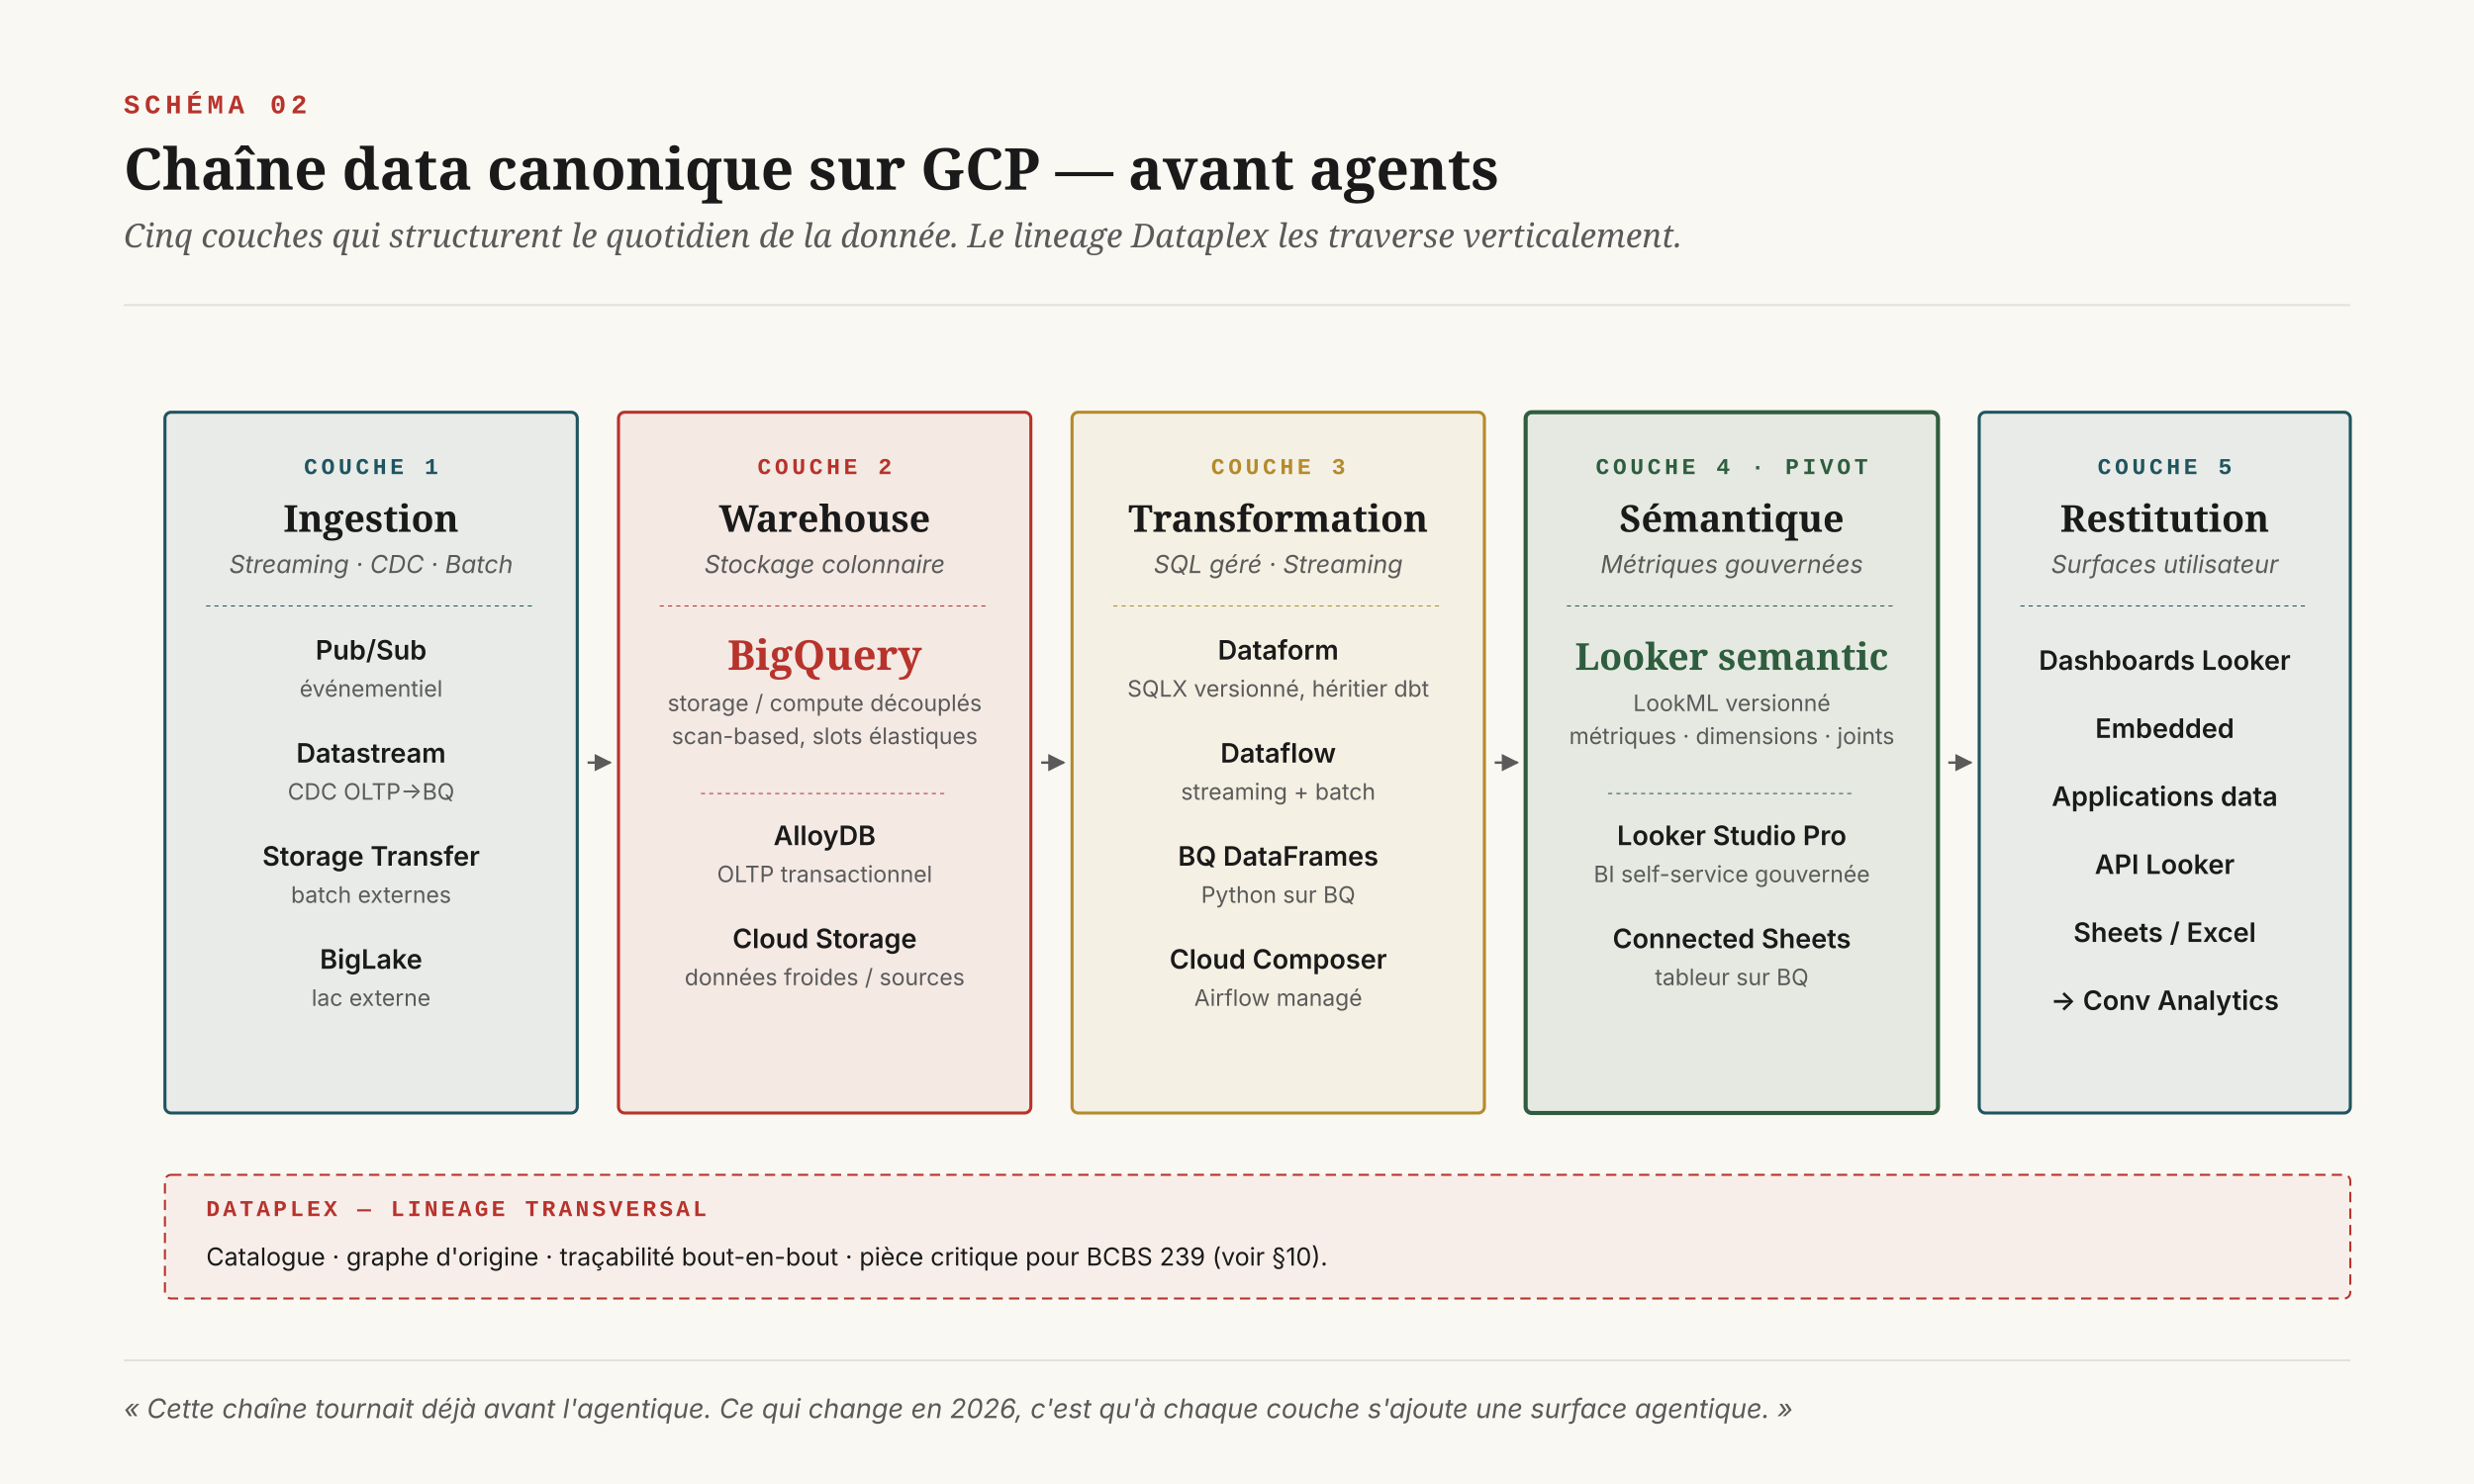
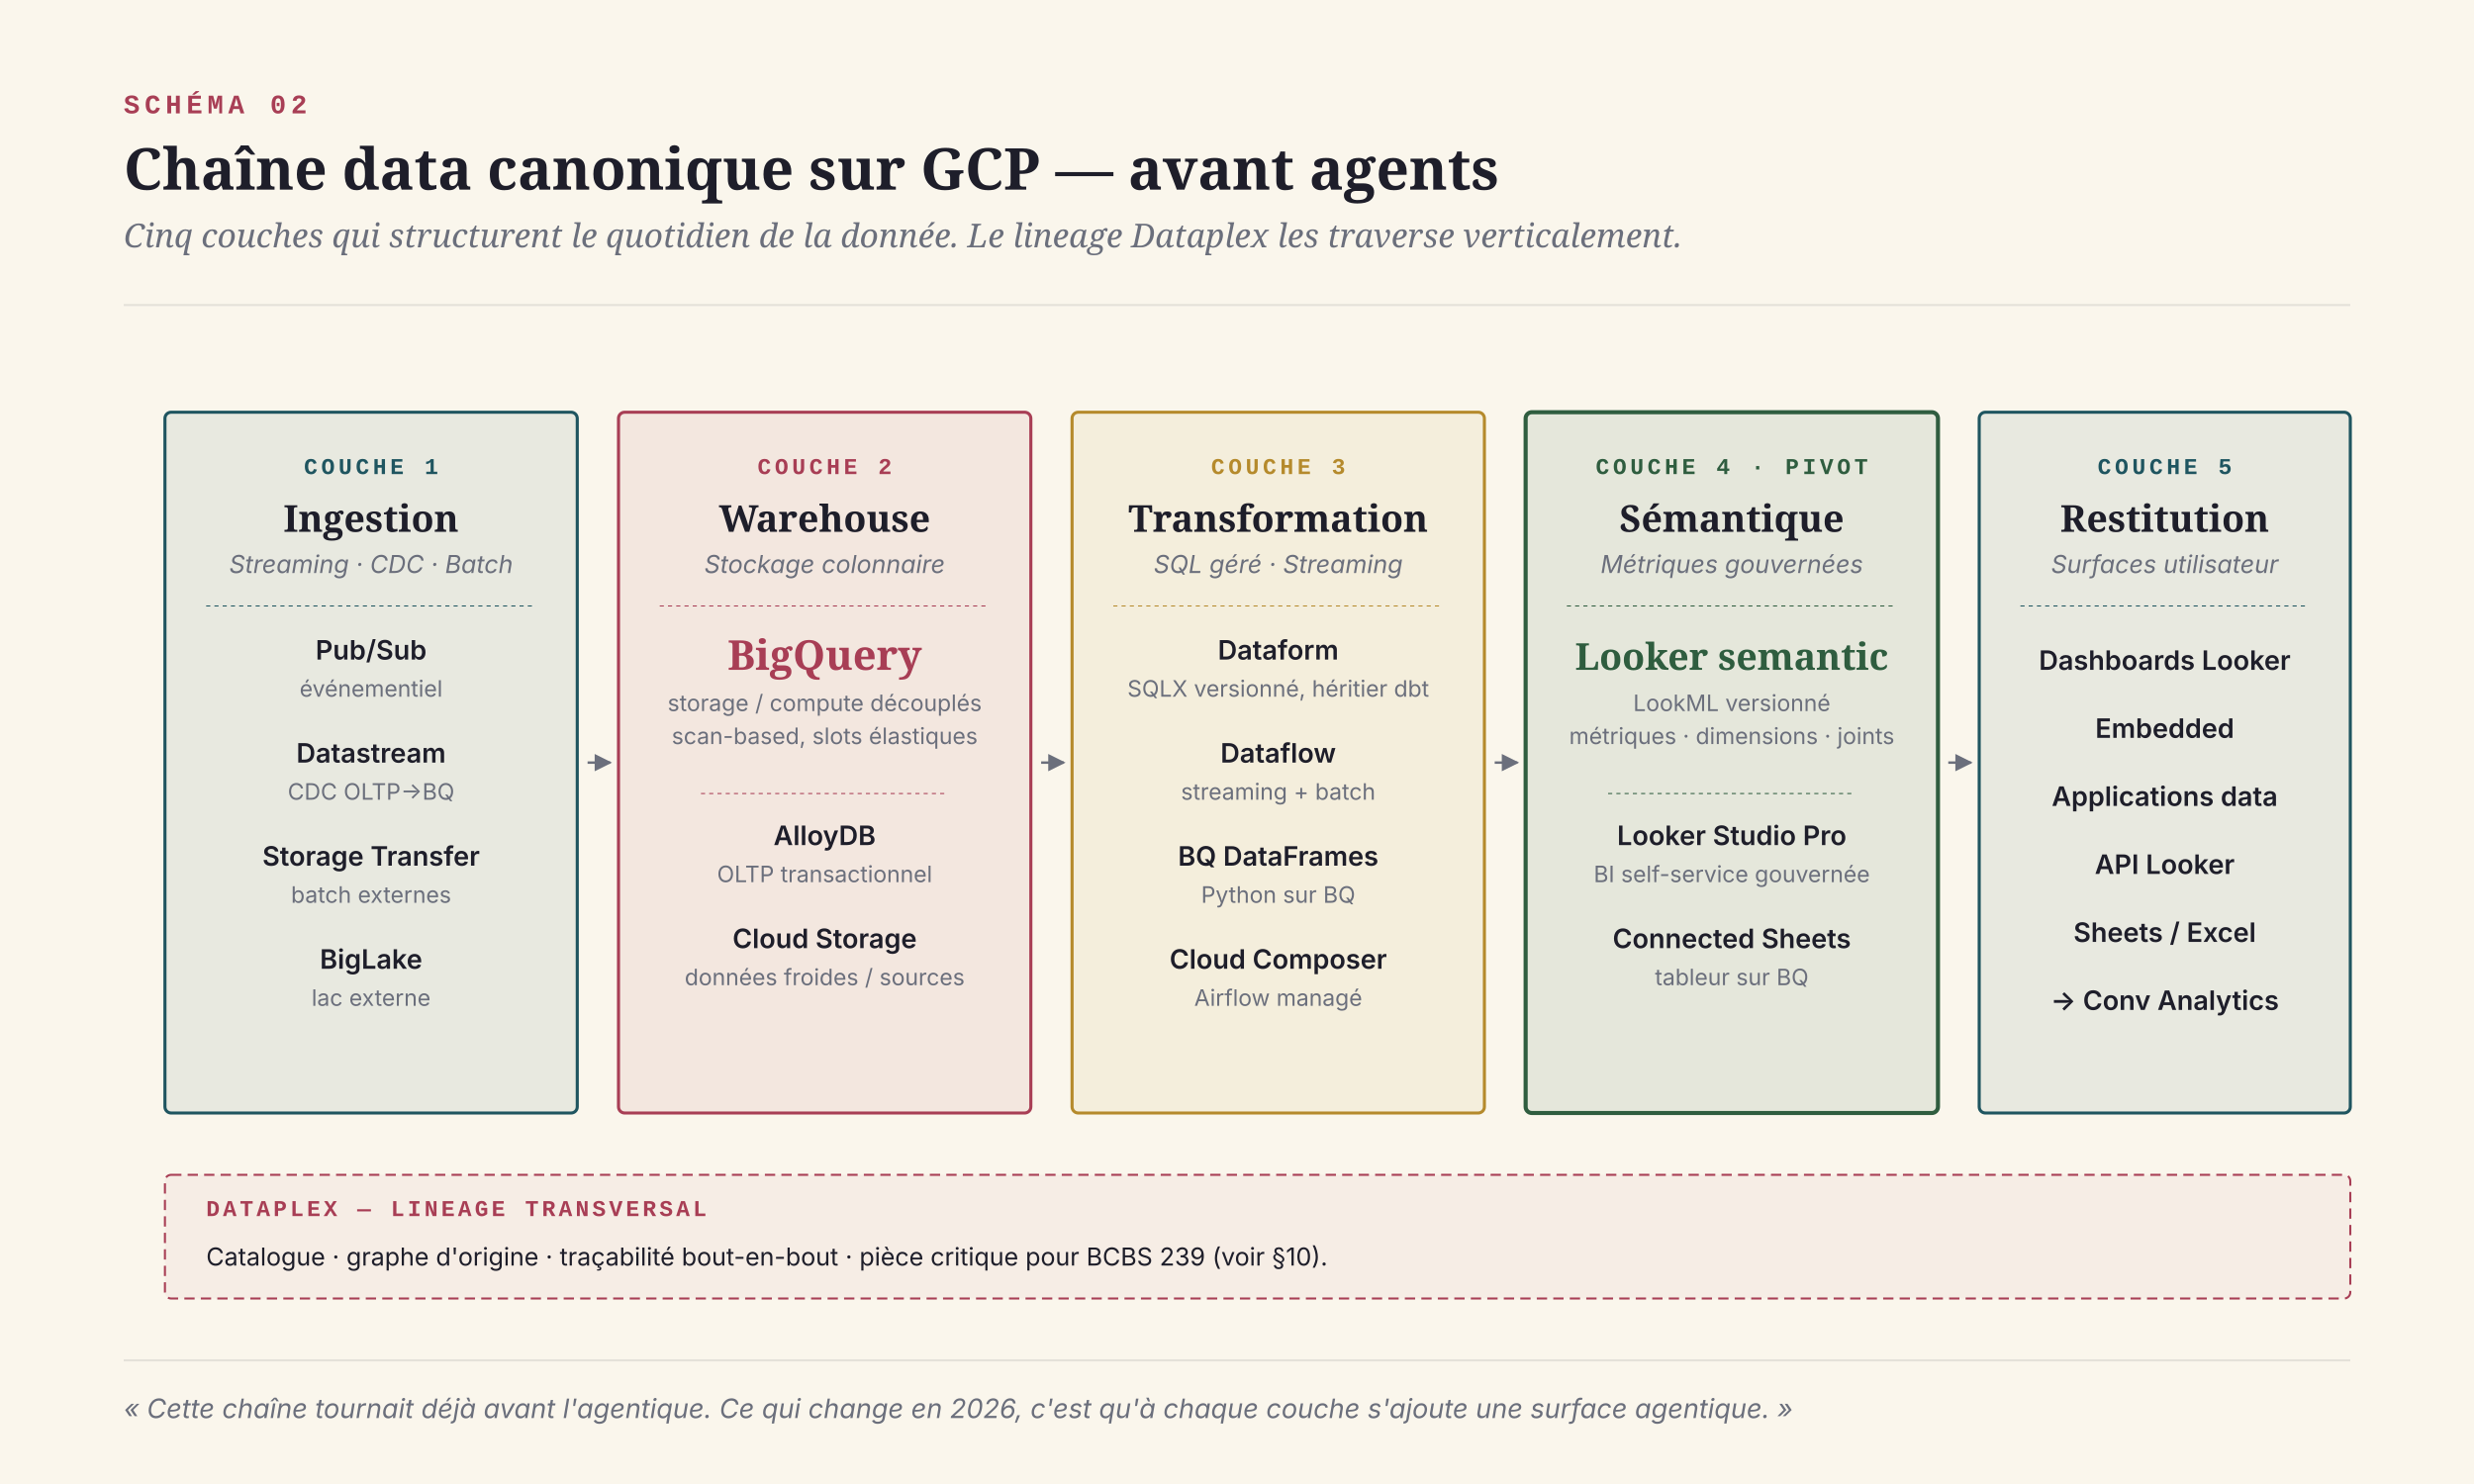
<svg xmlns="http://www.w3.org/2000/svg" viewBox="0 0 1200 720" data-schema-id="schema-02" role="img" aria-labelledby="schema-02-title schema-02-desc">
  <defs>
    <style>
      .display { font-family: 'Spectral', 'Source Serif Pro', Georgia, serif; }
      .body { font-family: 'Inter', system-ui, sans-serif; }
      .mono { font-family: 'JetBrains Mono', 'Courier New', monospace; }
      .interactive { cursor: pointer; outline: none; }
      .interactive:focus-visible &gt; .layer-frame,
      .interactive:hover &gt; .layer-frame { filter: brightness(0.97); }
    </style>
    <marker id="arr2" viewBox="0 0 10 10" refX="9" refY="5" markerWidth="7" markerHeight="7" orient="auto">
-       <path d="M 0 0 L 10 5 L 0 10 z" fill="#5A5A5A" />
+       <path d="M 0 0 L 10 5 L 0 10 z" fill="#6b6f7c" />
    </marker>
  </defs>
-   <rect x="0" y="0" width="1200" height="720" fill="#FAF8F3" />
-   <text x="60" y="55" class="mono" font-size="13" font-weight="600" fill="#B7332C" letter-spacing="0.18em">SCHÉMA 02</text>
-   <text x="60" y="92" class="display" font-size="28" font-weight="600" fill="#1A1A1A">Chaîne data canonique sur GCP — avant agents</text>
-   <text x="60" y="120" class="display" font-size="16" font-style="italic" fill="#5A5A5A">Cinq couches qui structurent le quotidien de la donnée. Le lineage Dataplex les traverse verticalement.</text>
-   <line x1="60" y1="148" x2="1140" y2="148" stroke="#E5E1D8" stroke-width="1" />
+   <rect x="0" y="0" width="1200" height="720" fill="#faf6ec" />
+   <text x="60" y="55" class="mono" font-size="13" font-weight="600" fill="#a83e55" letter-spacing="0.18em">SCHÉMA 02</text>
+   <text x="60" y="92" class="display" font-size="28" font-weight="600" fill="#1e1e2a">Chaîne data canonique sur GCP — avant agents</text>
+   <text x="60" y="120" class="display" font-size="16" font-style="italic" fill="#6b6f7c">Cinq couches qui structurent le quotidien de la donnée. Le lineage Dataplex les traverse verticalement.</text>
+   <line x1="60" y1="148" x2="1140" y2="148" stroke="rgba(30,30,42,0.10)" stroke-width="1" />
  <g class="interactive" data-card="couche-ingestion" tabindex="0" role="button" aria-label="Couche ingestion">
    <rect class="layer-frame" x="80" y="200" width="200" height="340" rx="3" fill="#1F5560" fill-opacity="0.08" stroke="#1F5560" stroke-width="1.5" />
    <text x="180" y="230" class="mono" font-size="11" font-weight="600" fill="#1F5560" letter-spacing="0.16em" text-anchor="middle">COUCHE 1</text>
-     <text x="180" y="258" class="display" font-size="18" font-weight="600" fill="#1A1A1A" text-anchor="middle">Ingestion</text>
-     <text x="180" y="278" class="body" font-size="12" font-style="italic" fill="#5A5A5A" text-anchor="middle">Streaming · CDC · Batch</text>
+     <text x="180" y="258" class="display" font-size="18" font-weight="600" fill="#1e1e2a" text-anchor="middle">Ingestion</text>
+     <text x="180" y="278" class="body" font-size="12" font-style="italic" fill="#6b6f7c" text-anchor="middle">Streaming · CDC · Batch</text>
    <line x1="100" y1="294" x2="260" y2="294" stroke="#1F5560" stroke-width="0.5" stroke-dasharray="2,2" />
-     <text x="180" y="320" class="body" font-size="13" font-weight="600" fill="#1A1A1A" text-anchor="middle">Pub/Sub</text>
-     <text x="180" y="338" class="body" font-size="11" fill="#5A5A5A" text-anchor="middle">événementiel</text>
-     <text x="180" y="370" class="body" font-size="13" font-weight="600" fill="#1A1A1A" text-anchor="middle">Datastream</text>
-     <text x="180" y="388" class="body" font-size="11" fill="#5A5A5A" text-anchor="middle">CDC OLTP→BQ</text>
-     <text x="180" y="420" class="body" font-size="13" font-weight="600" fill="#1A1A1A" text-anchor="middle">Storage Transfer</text>
-     <text x="180" y="438" class="body" font-size="11" fill="#5A5A5A" text-anchor="middle">batch externes</text>
-     <text x="180" y="470" class="body" font-size="13" font-weight="600" fill="#1A1A1A" text-anchor="middle">BigLake</text>
-     <text x="180" y="488" class="body" font-size="11" fill="#5A5A5A" text-anchor="middle">lac externe</text>
+     <text x="180" y="320" class="body" font-size="13" font-weight="600" fill="#1e1e2a" text-anchor="middle">Pub/Sub</text>
+     <text x="180" y="338" class="body" font-size="11" fill="#6b6f7c" text-anchor="middle">événementiel</text>
+     <text x="180" y="370" class="body" font-size="13" font-weight="600" fill="#1e1e2a" text-anchor="middle">Datastream</text>
+     <text x="180" y="388" class="body" font-size="11" fill="#6b6f7c" text-anchor="middle">CDC OLTP→BQ</text>
+     <text x="180" y="420" class="body" font-size="13" font-weight="600" fill="#1e1e2a" text-anchor="middle">Storage Transfer</text>
+     <text x="180" y="438" class="body" font-size="11" fill="#6b6f7c" text-anchor="middle">batch externes</text>
+     <text x="180" y="470" class="body" font-size="13" font-weight="600" fill="#1e1e2a" text-anchor="middle">BigLake</text>
+     <text x="180" y="488" class="body" font-size="11" fill="#6b6f7c" text-anchor="middle">lac externe</text>
  </g>
-   <line x1="285" y1="370" x2="296" y2="370" stroke="#5A5A5A" stroke-width="1.2" marker-end="url(#arr2)" />
+   <line x1="285" y1="370" x2="296" y2="370" stroke="#6b6f7c" stroke-width="1.2" marker-end="url(#arr2)" />
  <g class="interactive" data-card="couche-warehouse" tabindex="0" role="button" aria-label="Couche warehouse">
-     <rect class="layer-frame" x="300" y="200" width="200" height="340" rx="3" fill="#B7332C" fill-opacity="0.08" stroke="#B7332C" stroke-width="1.5" />
-     <text x="400" y="230" class="mono" font-size="11" font-weight="600" fill="#B7332C" letter-spacing="0.16em" text-anchor="middle">COUCHE 2</text>
-     <text x="400" y="258" class="display" font-size="18" font-weight="600" fill="#1A1A1A" text-anchor="middle">Warehouse</text>
-     <text x="400" y="278" class="body" font-size="12" font-style="italic" fill="#5A5A5A" text-anchor="middle">Stockage colonnaire</text>
-     <line x1="320" y1="294" x2="480" y2="294" stroke="#B7332C" stroke-width="0.5" stroke-dasharray="2,2" />
-     <text x="400" y="325" class="display" font-size="20" font-weight="600" fill="#B7332C" text-anchor="middle">BigQuery</text>
-     <text x="400" y="345" class="body" font-size="11" fill="#5A5A5A" text-anchor="middle">storage / compute découplés</text>
-     <text x="400" y="361" class="body" font-size="11" fill="#5A5A5A" text-anchor="middle">scan-based, slots élastiques</text>
-     <line x1="340" y1="385" x2="460" y2="385" stroke="#B7332C" stroke-width="0.5" stroke-dasharray="2,2" />
-     <text x="400" y="410" class="body" font-size="13" font-weight="600" fill="#1A1A1A" text-anchor="middle">AlloyDB</text>
-     <text x="400" y="428" class="body" font-size="11" fill="#5A5A5A" text-anchor="middle">OLTP transactionnel</text>
-     <text x="400" y="460" class="body" font-size="13" font-weight="600" fill="#1A1A1A" text-anchor="middle">Cloud Storage</text>
-     <text x="400" y="478" class="body" font-size="11" fill="#5A5A5A" text-anchor="middle">données froides / sources</text>
+     <rect class="layer-frame" x="300" y="200" width="200" height="340" rx="3" fill="#a83e55" fill-opacity="0.08" stroke="#a83e55" stroke-width="1.5" />
+     <text x="400" y="230" class="mono" font-size="11" font-weight="600" fill="#a83e55" letter-spacing="0.16em" text-anchor="middle">COUCHE 2</text>
+     <text x="400" y="258" class="display" font-size="18" font-weight="600" fill="#1e1e2a" text-anchor="middle">Warehouse</text>
+     <text x="400" y="278" class="body" font-size="12" font-style="italic" fill="#6b6f7c" text-anchor="middle">Stockage colonnaire</text>
+     <line x1="320" y1="294" x2="480" y2="294" stroke="#a83e55" stroke-width="0.5" stroke-dasharray="2,2" />
+     <text x="400" y="325" class="display" font-size="20" font-weight="600" fill="#a83e55" text-anchor="middle">BigQuery</text>
+     <text x="400" y="345" class="body" font-size="11" fill="#6b6f7c" text-anchor="middle">storage / compute découplés</text>
+     <text x="400" y="361" class="body" font-size="11" fill="#6b6f7c" text-anchor="middle">scan-based, slots élastiques</text>
+     <line x1="340" y1="385" x2="460" y2="385" stroke="#a83e55" stroke-width="0.5" stroke-dasharray="2,2" />
+     <text x="400" y="410" class="body" font-size="13" font-weight="600" fill="#1e1e2a" text-anchor="middle">AlloyDB</text>
+     <text x="400" y="428" class="body" font-size="11" fill="#6b6f7c" text-anchor="middle">OLTP transactionnel</text>
+     <text x="400" y="460" class="body" font-size="13" font-weight="600" fill="#1e1e2a" text-anchor="middle">Cloud Storage</text>
+     <text x="400" y="478" class="body" font-size="11" fill="#6b6f7c" text-anchor="middle">données froides / sources</text>
  </g>
-   <line x1="505" y1="370" x2="516" y2="370" stroke="#5A5A5A" stroke-width="1.2" marker-end="url(#arr2)" />
+   <line x1="505" y1="370" x2="516" y2="370" stroke="#6b6f7c" stroke-width="1.2" marker-end="url(#arr2)" />
  <g class="interactive" data-card="couche-transform" tabindex="0" role="button" aria-label="Couche transformation">
    <rect class="layer-frame" x="520" y="200" width="200" height="340" rx="3" fill="#B58A2C" fill-opacity="0.08" stroke="#B58A2C" stroke-width="1.5" />
    <text x="620" y="230" class="mono" font-size="11" font-weight="600" fill="#B58A2C" letter-spacing="0.16em" text-anchor="middle">COUCHE 3</text>
-     <text x="620" y="258" class="display" font-size="18" font-weight="600" fill="#1A1A1A" text-anchor="middle">Transformation</text>
-     <text x="620" y="278" class="body" font-size="12" font-style="italic" fill="#5A5A5A" text-anchor="middle">SQL géré · Streaming</text>
+     <text x="620" y="258" class="display" font-size="18" font-weight="600" fill="#1e1e2a" text-anchor="middle">Transformation</text>
+     <text x="620" y="278" class="body" font-size="12" font-style="italic" fill="#6b6f7c" text-anchor="middle">SQL géré · Streaming</text>
    <line x1="540" y1="294" x2="700" y2="294" stroke="#B58A2C" stroke-width="0.5" stroke-dasharray="2,2" />
-     <text x="620" y="320" class="body" font-size="13" font-weight="600" fill="#1A1A1A" text-anchor="middle">Dataform</text>
-     <text x="620" y="338" class="body" font-size="11" fill="#5A5A5A" text-anchor="middle">SQLX versionné, héritier dbt</text>
-     <text x="620" y="370" class="body" font-size="13" font-weight="600" fill="#1A1A1A" text-anchor="middle">Dataflow</text>
-     <text x="620" y="388" class="body" font-size="11" fill="#5A5A5A" text-anchor="middle">streaming + batch</text>
-     <text x="620" y="420" class="body" font-size="13" font-weight="600" fill="#1A1A1A" text-anchor="middle">BQ DataFrames</text>
-     <text x="620" y="438" class="body" font-size="11" fill="#5A5A5A" text-anchor="middle">Python sur BQ</text>
-     <text x="620" y="470" class="body" font-size="13" font-weight="600" fill="#1A1A1A" text-anchor="middle">Cloud Composer</text>
-     <text x="620" y="488" class="body" font-size="11" fill="#5A5A5A" text-anchor="middle">Airflow managé</text>
+     <text x="620" y="320" class="body" font-size="13" font-weight="600" fill="#1e1e2a" text-anchor="middle">Dataform</text>
+     <text x="620" y="338" class="body" font-size="11" fill="#6b6f7c" text-anchor="middle">SQLX versionné, héritier dbt</text>
+     <text x="620" y="370" class="body" font-size="13" font-weight="600" fill="#1e1e2a" text-anchor="middle">Dataflow</text>
+     <text x="620" y="388" class="body" font-size="11" fill="#6b6f7c" text-anchor="middle">streaming + batch</text>
+     <text x="620" y="420" class="body" font-size="13" font-weight="600" fill="#1e1e2a" text-anchor="middle">BQ DataFrames</text>
+     <text x="620" y="438" class="body" font-size="11" fill="#6b6f7c" text-anchor="middle">Python sur BQ</text>
+     <text x="620" y="470" class="body" font-size="13" font-weight="600" fill="#1e1e2a" text-anchor="middle">Cloud Composer</text>
+     <text x="620" y="488" class="body" font-size="11" fill="#6b6f7c" text-anchor="middle">Airflow managé</text>
  </g>
-   <line x1="725" y1="370" x2="736" y2="370" stroke="#5A5A5A" stroke-width="1.2" marker-end="url(#arr2)" />
+   <line x1="725" y1="370" x2="736" y2="370" stroke="#6b6f7c" stroke-width="1.2" marker-end="url(#arr2)" />
  <g class="interactive" data-card="couche-semantique" tabindex="0" role="button" aria-label="Couche sémantique et serving">
    <rect class="layer-frame" x="740" y="200" width="200" height="340" rx="3" fill="#2F5D3F" fill-opacity="0.10" stroke="#2F5D3F" stroke-width="2" />
    <text x="840" y="230" class="mono" font-size="11" font-weight="600" fill="#2F5D3F" letter-spacing="0.16em" text-anchor="middle">COUCHE 4 · PIVOT</text>
-     <text x="840" y="258" class="display" font-size="18" font-weight="600" fill="#1A1A1A" text-anchor="middle">Sémantique</text>
-     <text x="840" y="278" class="body" font-size="12" font-style="italic" fill="#5A5A5A" text-anchor="middle">Métriques gouvernées</text>
+     <text x="840" y="258" class="display" font-size="18" font-weight="600" fill="#1e1e2a" text-anchor="middle">Sémantique</text>
+     <text x="840" y="278" class="body" font-size="12" font-style="italic" fill="#6b6f7c" text-anchor="middle">Métriques gouvernées</text>
    <line x1="760" y1="294" x2="920" y2="294" stroke="#2F5D3F" stroke-width="0.5" stroke-dasharray="2,2" />
    <text x="840" y="325" class="display" font-size="18" font-weight="600" fill="#2F5D3F" text-anchor="middle">Looker semantic</text>
-     <text x="840" y="345" class="body" font-size="11" fill="#5A5A5A" text-anchor="middle">LookML versionné</text>
-     <text x="840" y="361" class="body" font-size="11" fill="#5A5A5A" text-anchor="middle">métriques · dimensions · joints</text>
+     <text x="840" y="345" class="body" font-size="11" fill="#6b6f7c" text-anchor="middle">LookML versionné</text>
+     <text x="840" y="361" class="body" font-size="11" fill="#6b6f7c" text-anchor="middle">métriques · dimensions · joints</text>
    <line x1="780" y1="385" x2="900" y2="385" stroke="#2F5D3F" stroke-width="0.5" stroke-dasharray="2,2" />
-     <text x="840" y="410" class="body" font-size="13" font-weight="600" fill="#1A1A1A" text-anchor="middle">Looker Studio Pro</text>
-     <text x="840" y="428" class="body" font-size="11" fill="#5A5A5A" text-anchor="middle">BI self-service gouvernée</text>
-     <text x="840" y="460" class="body" font-size="13" font-weight="600" fill="#1A1A1A" text-anchor="middle">Connected Sheets</text>
-     <text x="840" y="478" class="body" font-size="11" fill="#5A5A5A" text-anchor="middle">tableur sur BQ</text>
+     <text x="840" y="410" class="body" font-size="13" font-weight="600" fill="#1e1e2a" text-anchor="middle">Looker Studio Pro</text>
+     <text x="840" y="428" class="body" font-size="11" fill="#6b6f7c" text-anchor="middle">BI self-service gouvernée</text>
+     <text x="840" y="460" class="body" font-size="13" font-weight="600" fill="#1e1e2a" text-anchor="middle">Connected Sheets</text>
+     <text x="840" y="478" class="body" font-size="11" fill="#6b6f7c" text-anchor="middle">tableur sur BQ</text>
  </g>
-   <line x1="945" y1="370" x2="956" y2="370" stroke="#5A5A5A" stroke-width="1.2" marker-end="url(#arr2)" />
+   <line x1="945" y1="370" x2="956" y2="370" stroke="#6b6f7c" stroke-width="1.2" marker-end="url(#arr2)" />
  <g class="interactive" data-card="couche-restitution" tabindex="0" role="button" aria-label="Couche restitution">
    <rect class="layer-frame" x="960" y="200" width="180" height="340" rx="3" fill="#1F5560" fill-opacity="0.08" stroke="#1F5560" stroke-width="1.5" />
    <text x="1050" y="230" class="mono" font-size="11" font-weight="600" fill="#1F5560" letter-spacing="0.16em" text-anchor="middle">COUCHE 5</text>
-     <text x="1050" y="258" class="display" font-size="18" font-weight="600" fill="#1A1A1A" text-anchor="middle">Restitution</text>
-     <text x="1050" y="278" class="body" font-size="12" font-style="italic" fill="#5A5A5A" text-anchor="middle">Surfaces utilisateur</text>
+     <text x="1050" y="258" class="display" font-size="18" font-weight="600" fill="#1e1e2a" text-anchor="middle">Restitution</text>
+     <text x="1050" y="278" class="body" font-size="12" font-style="italic" fill="#6b6f7c" text-anchor="middle">Surfaces utilisateur</text>
    <line x1="980" y1="294" x2="1120" y2="294" stroke="#1F5560" stroke-width="0.5" stroke-dasharray="2,2" />
-     <text x="1050" y="325" class="body" font-size="13" font-weight="600" fill="#1A1A1A" text-anchor="middle">Dashboards Looker</text>
-     <text x="1050" y="358" class="body" font-size="13" font-weight="600" fill="#1A1A1A" text-anchor="middle">Embedded</text>
-     <text x="1050" y="391" class="body" font-size="13" font-weight="600" fill="#1A1A1A" text-anchor="middle">Applications data</text>
-     <text x="1050" y="424" class="body" font-size="13" font-weight="600" fill="#1A1A1A" text-anchor="middle">API Looker</text>
-     <text x="1050" y="457" class="body" font-size="13" font-weight="600" fill="#1A1A1A" text-anchor="middle">Sheets / Excel</text>
-     <text x="1050" y="490" class="body" font-size="13" font-weight="600" fill="#1A1A1A" text-anchor="middle">→ Conv Analytics</text>
+     <text x="1050" y="325" class="body" font-size="13" font-weight="600" fill="#1e1e2a" text-anchor="middle">Dashboards Looker</text>
+     <text x="1050" y="358" class="body" font-size="13" font-weight="600" fill="#1e1e2a" text-anchor="middle">Embedded</text>
+     <text x="1050" y="391" class="body" font-size="13" font-weight="600" fill="#1e1e2a" text-anchor="middle">Applications data</text>
+     <text x="1050" y="424" class="body" font-size="13" font-weight="600" fill="#1e1e2a" text-anchor="middle">API Looker</text>
+     <text x="1050" y="457" class="body" font-size="13" font-weight="600" fill="#1e1e2a" text-anchor="middle">Sheets / Excel</text>
+     <text x="1050" y="490" class="body" font-size="13" font-weight="600" fill="#1e1e2a" text-anchor="middle">→ Conv Analytics</text>
  </g>
  <g>
-     <rect x="80" y="570" width="1060" height="60" rx="3" fill="#B7332C" fill-opacity="0.05" stroke="#B7332C" stroke-width="1" stroke-dasharray="5,3" />
-     <text x="100" y="590" class="mono" font-size="11" font-weight="600" fill="#B7332C" letter-spacing="0.14em">DATAPLEX — LINEAGE TRANSVERSAL</text>
-     <text x="100" y="614" class="body" font-size="12" fill="#1A1A1A">Catalogue · graphe d'origine · traçabilité bout-en-bout · pièce critique pour BCBS 239 (voir §10).</text>
+     <rect x="80" y="570" width="1060" height="60" rx="3" fill="#a83e55" fill-opacity="0.05" stroke="#a83e55" stroke-width="1" stroke-dasharray="5,3" />
+     <text x="100" y="590" class="mono" font-size="11" font-weight="600" fill="#a83e55" letter-spacing="0.14em">DATAPLEX — LINEAGE TRANSVERSAL</text>
+     <text x="100" y="614" class="body" font-size="12" fill="#1e1e2a">Catalogue · graphe d'origine · traçabilité bout-en-bout · pièce critique pour BCBS 239 (voir §10).</text>
  </g>
-   <line x1="60" y1="660" x2="1140" y2="660" stroke="#E5E1D8" stroke-width="1" />
-   <text x="60" y="688" class="body" font-size="13" font-style="italic" fill="#5A5A5A">« Cette chaîne tournait déjà avant l'agentique. Ce qui change en 2026, c'est qu'à chaque couche s'ajoute une surface agentique. »</text>
+   <line x1="60" y1="660" x2="1140" y2="660" stroke="rgba(30,30,42,0.10)" stroke-width="1" />
+   <text x="60" y="688" class="body" font-size="13" font-style="italic" fill="#6b6f7c">« Cette chaîne tournait déjà avant l'agentique. Ce qui change en 2026, c'est qu'à chaque couche s'ajoute une surface agentique. »</text>
</svg>
